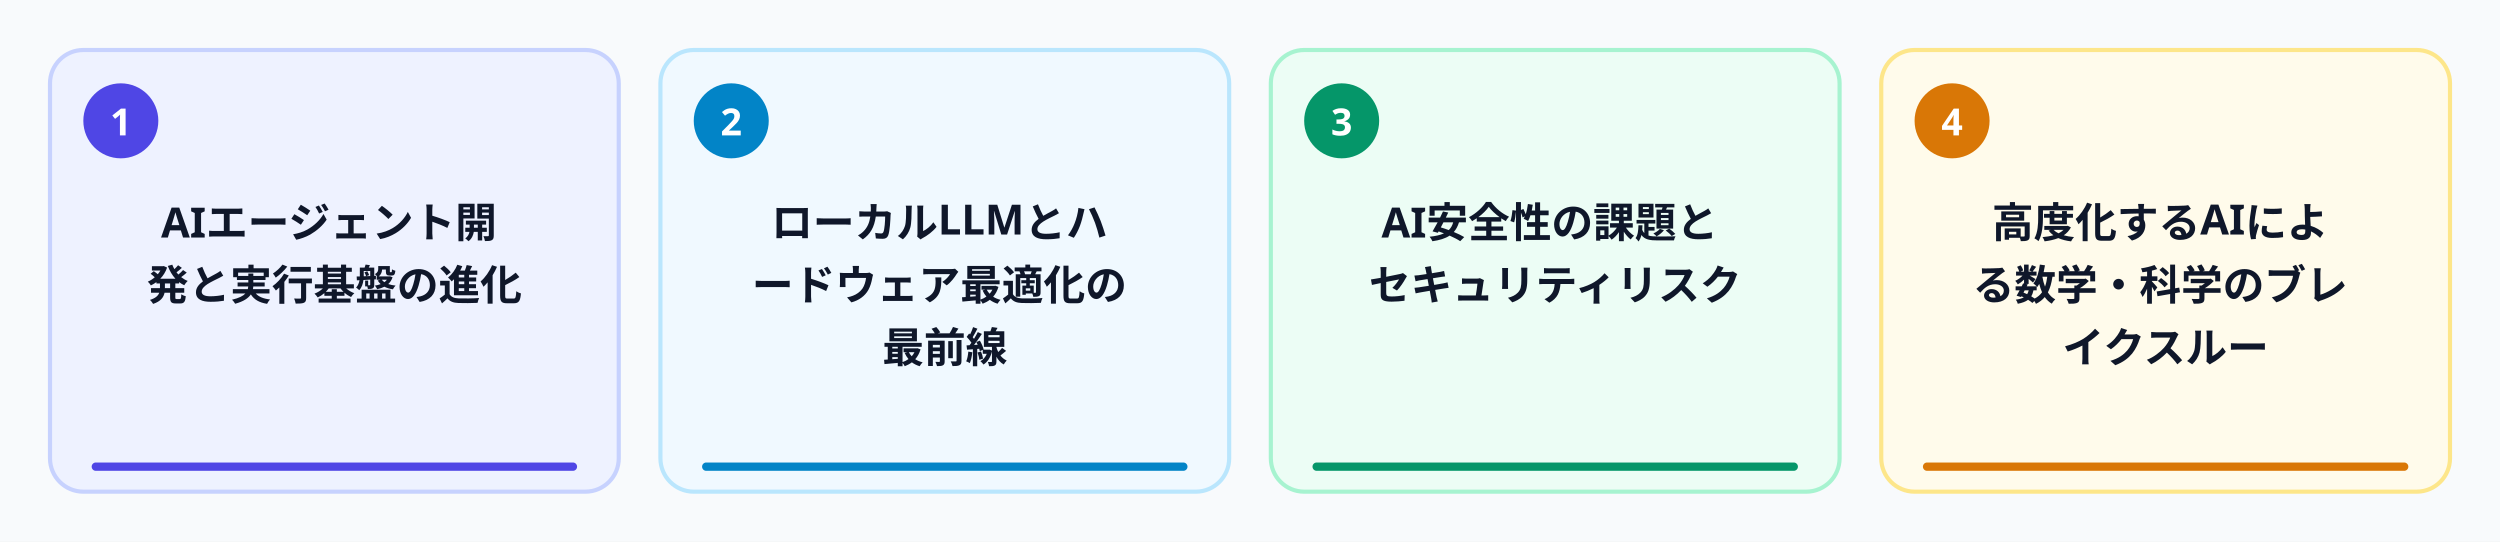
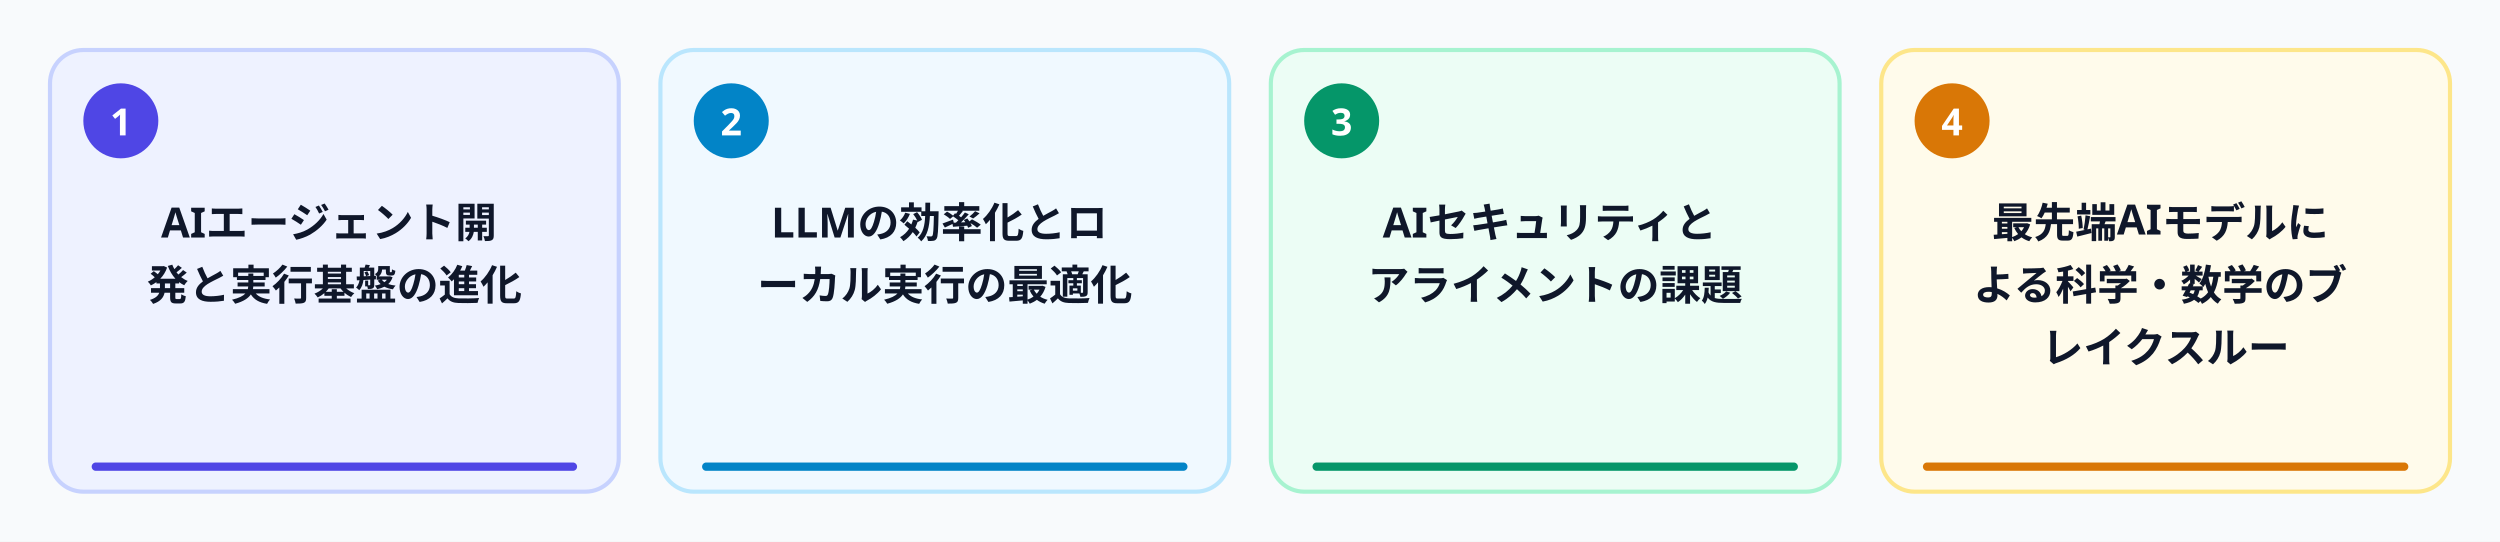
<svg xmlns="http://www.w3.org/2000/svg" viewBox="0 0 1200 260" width="1200" height="260">
  <rect width="1200" height="260" fill="#f8fafc" />
  <g>
    <rect x="24" y="24" width="273" height="212" rx="16" fill="#eef2ff" stroke="#c7d2fe" stroke-width="2" />
    <circle cx="58" cy="58" r="18" fill="#4f46e5" />
    <text x="58" y="58" text-anchor="middle" dominant-baseline="central" font-family="sans-serif" font-size="18" font-weight="700" fill="#ffffff">1</text>
    <text x="160.5" y="114" text-anchor="middle" font-family="'Hiragino Sans','Noto Sans JP',sans-serif" font-size="20" font-weight="700" fill="#0f172a">
      <tspan x="160.5" dy="0">AIエージェント開</tspan>
      <tspan x="160.5" dy="1.5em">発と実行基盤の進化</tspan>
    </text>
    <rect x="44" y="222" width="233" height="4" rx="2" fill="#4f46e5" />
  </g>
  <g>
    <rect x="317" y="24" width="273" height="212" rx="16" fill="#f0f9ff" stroke="#bae6fd" stroke-width="2" />
    <circle cx="351" cy="58" r="18" fill="#0284c7" />
    <text x="351" y="58" text-anchor="middle" dominant-baseline="central" font-family="sans-serif" font-size="18" font-weight="700" fill="#ffffff">2</text>
    <text x="453.5" y="114" text-anchor="middle" font-family="'Hiragino Sans','Noto Sans JP',sans-serif" font-size="20" font-weight="700" fill="#0f172a">
-       <tspan x="453.5" dy="0">ローカルLLMとハ</tspan>
-       <tspan x="453.5" dy="1.5em">ードウェア最適化の</tspan>
-       <tspan x="453.5" dy="1.5em">最前線</tspan>
+       <tspan x="453.5" dy="0">LLMの効率化とロ</tspan>
+       <tspan x="453.5" dy="1.5em">ーカル実行の最適化</tspan>
    </text>
    <rect x="337" y="222" width="233" height="4" rx="2" fill="#0284c7" />
  </g>
  <g>
    <rect x="610" y="24" width="273" height="212" rx="16" fill="#ecfdf5" stroke="#a7f3d0" stroke-width="2" />
    <circle cx="644" cy="58" r="18" fill="#059669" />
    <text x="644" y="58" text-anchor="middle" dominant-baseline="central" font-family="sans-serif" font-size="18" font-weight="700" fill="#ffffff">3</text>
    <text x="746.5" y="114" text-anchor="middle" font-family="'Hiragino Sans','Noto Sans JP',sans-serif" font-size="20" font-weight="700" fill="#0f172a">
-       <tspan x="746.5" dy="0">AI安全性の課題と</tspan>
-       <tspan x="746.5" dy="1.5em">セキュリティリスク</tspan>
+       <tspan x="746.5" dy="0">AIセキュリティと</tspan>
+       <tspan x="746.5" dy="1.5em">アライメントの課題</tspan>
    </text>
    <rect x="630" y="222" width="233" height="4" rx="2" fill="#059669" />
  </g>
  <g>
    <rect x="903" y="24" width="273" height="212" rx="16" fill="#fffbeb" stroke="#fde68a" stroke-width="2" />
    <circle cx="937" cy="58" r="18" fill="#d97706" />
    <text x="937" y="58" text-anchor="middle" dominant-baseline="central" font-family="sans-serif" font-size="18" font-weight="700" fill="#ffffff">4</text>
    <text x="1039.5" y="114" text-anchor="middle" font-family="'Hiragino Sans','Noto Sans JP',sans-serif" font-size="20" font-weight="700" fill="#0f172a">
-       <tspan x="1039.5" dy="0">高度化するAIによ</tspan>
-       <tspan x="1039.5" dy="1.5em">る数学・科学のブレ</tspan>
-       <tspan x="1039.5" dy="1.5em">イクスルー</tspan>
+       <tspan x="1039.5" dy="0">最先端AIモデルに</tspan>
+       <tspan x="1039.5" dy="1.5em">よる科学・数学のブ</tspan>
+       <tspan x="1039.5" dy="1.5em">レイクスルー</tspan>
    </text>
    <rect x="923" y="222" width="233" height="4" rx="2" fill="#d97706" />
  </g>
</svg>
